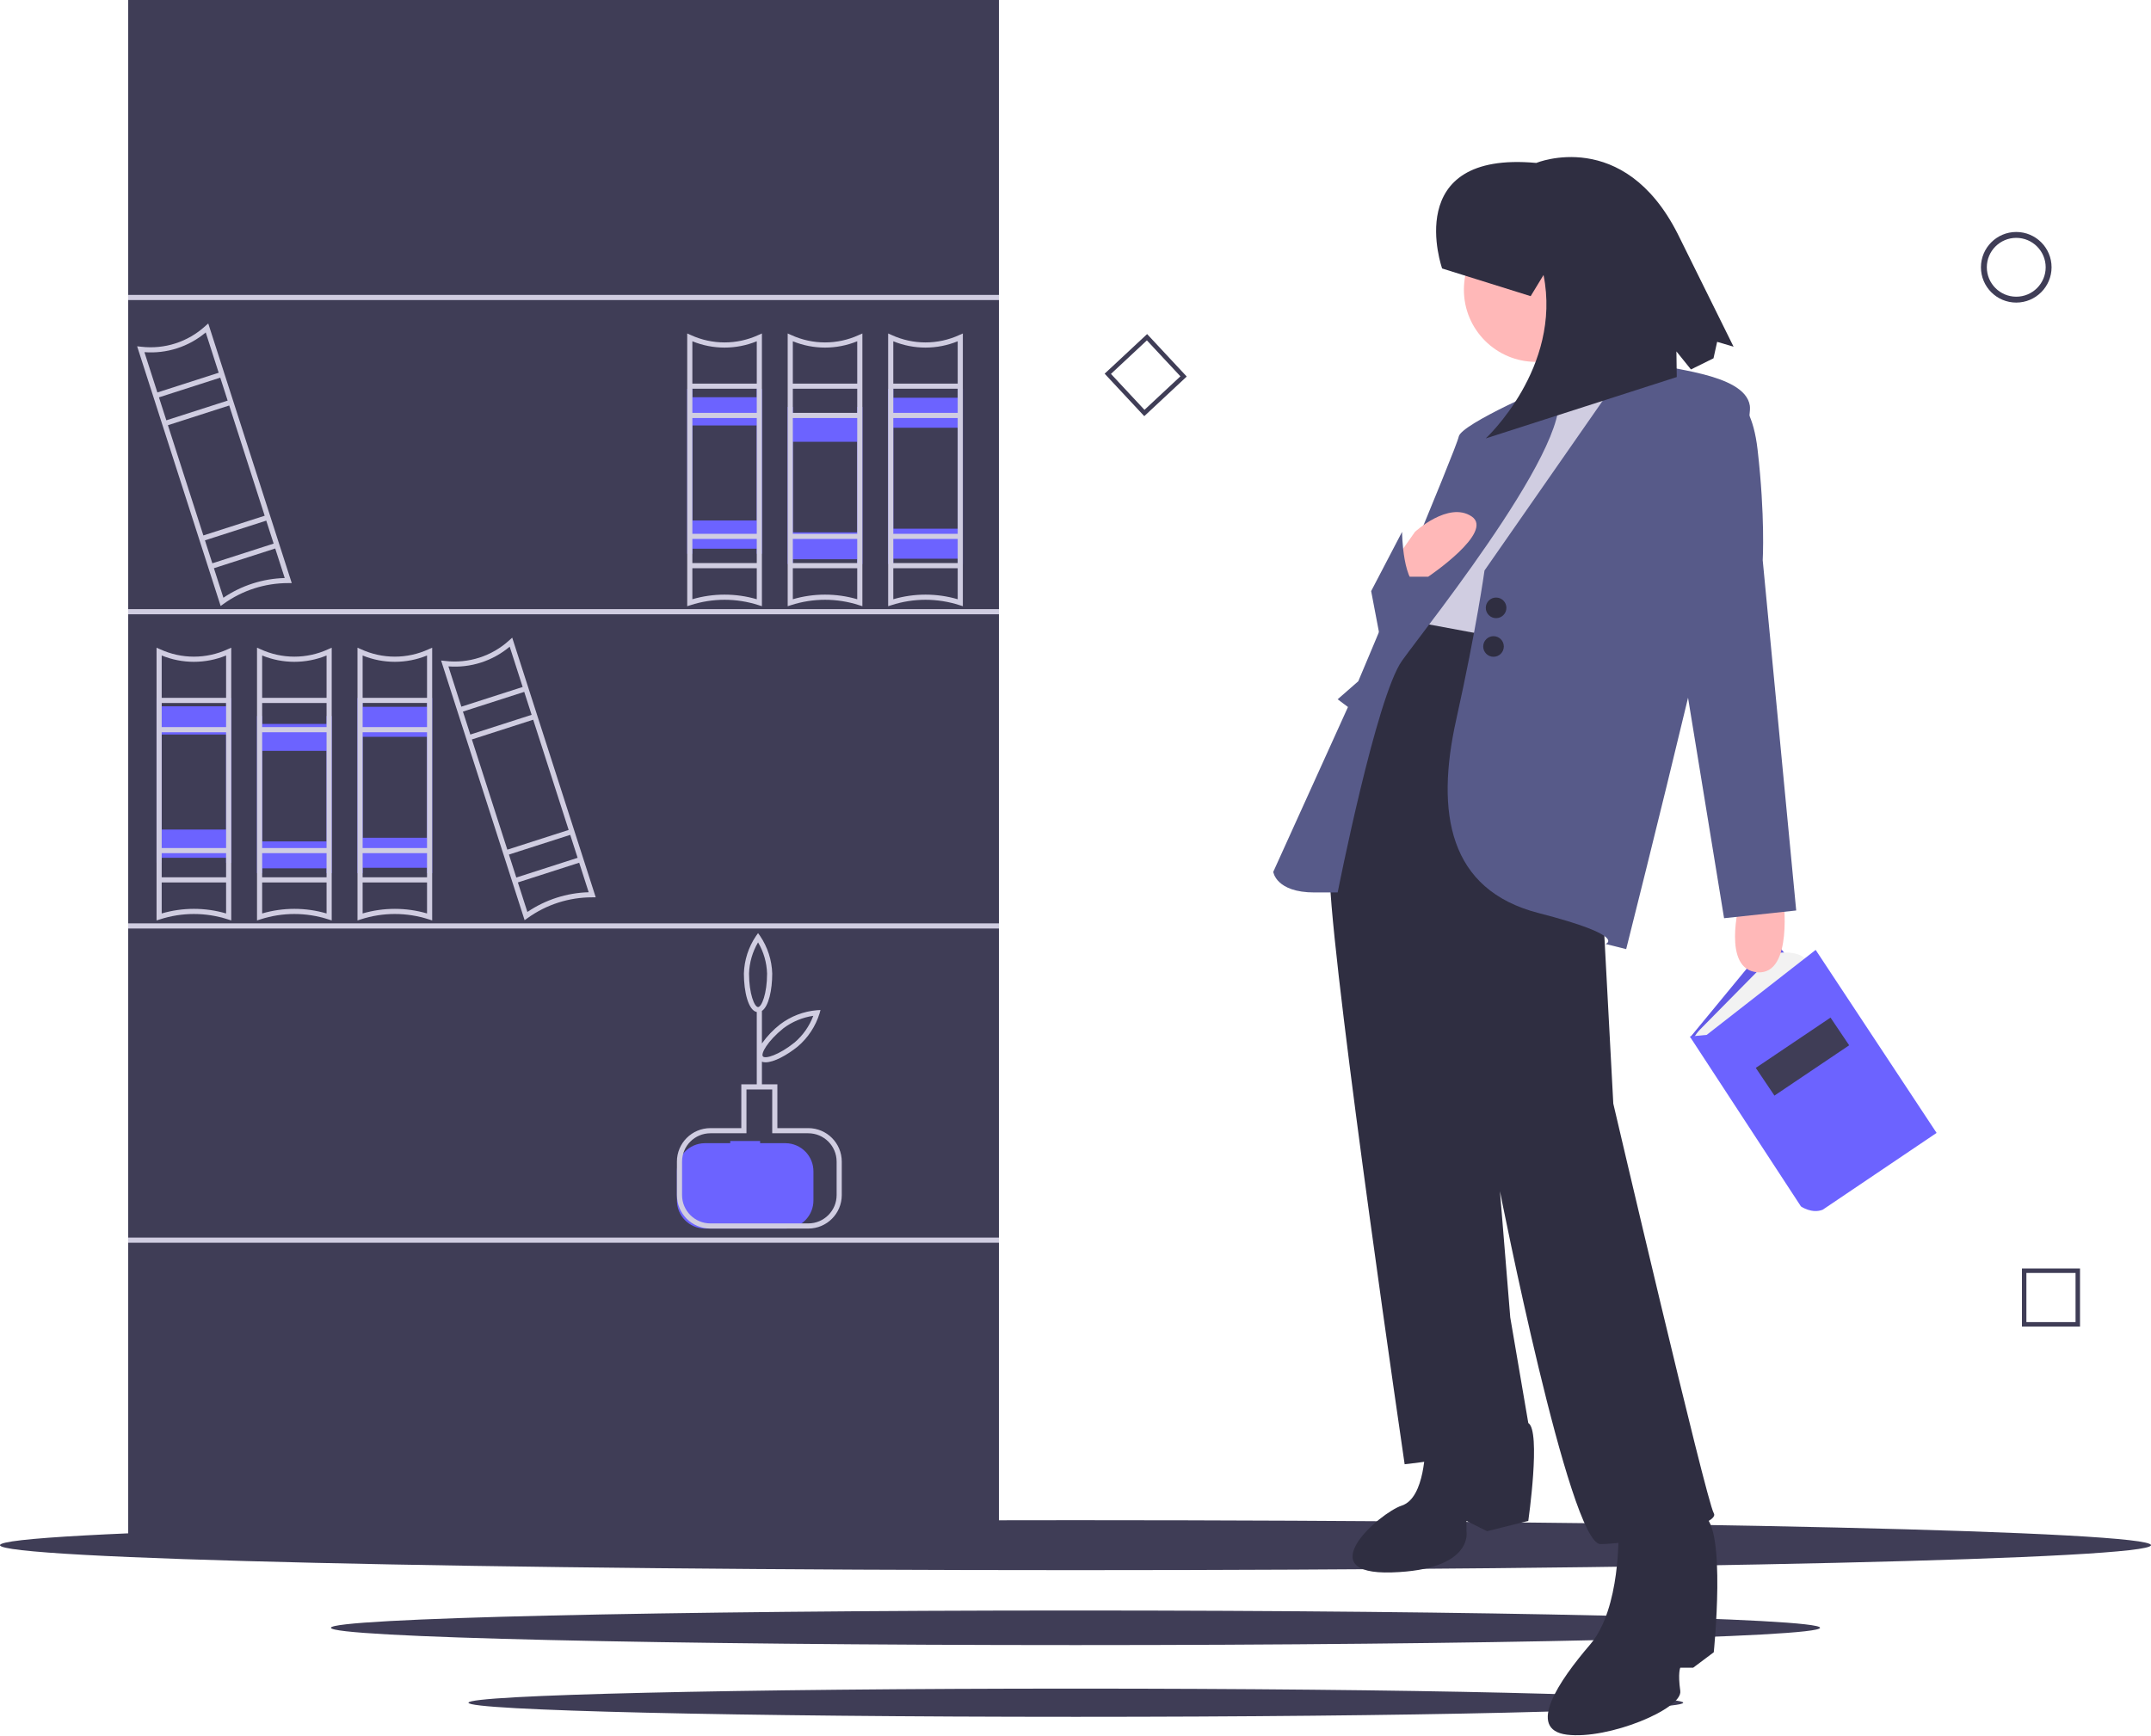
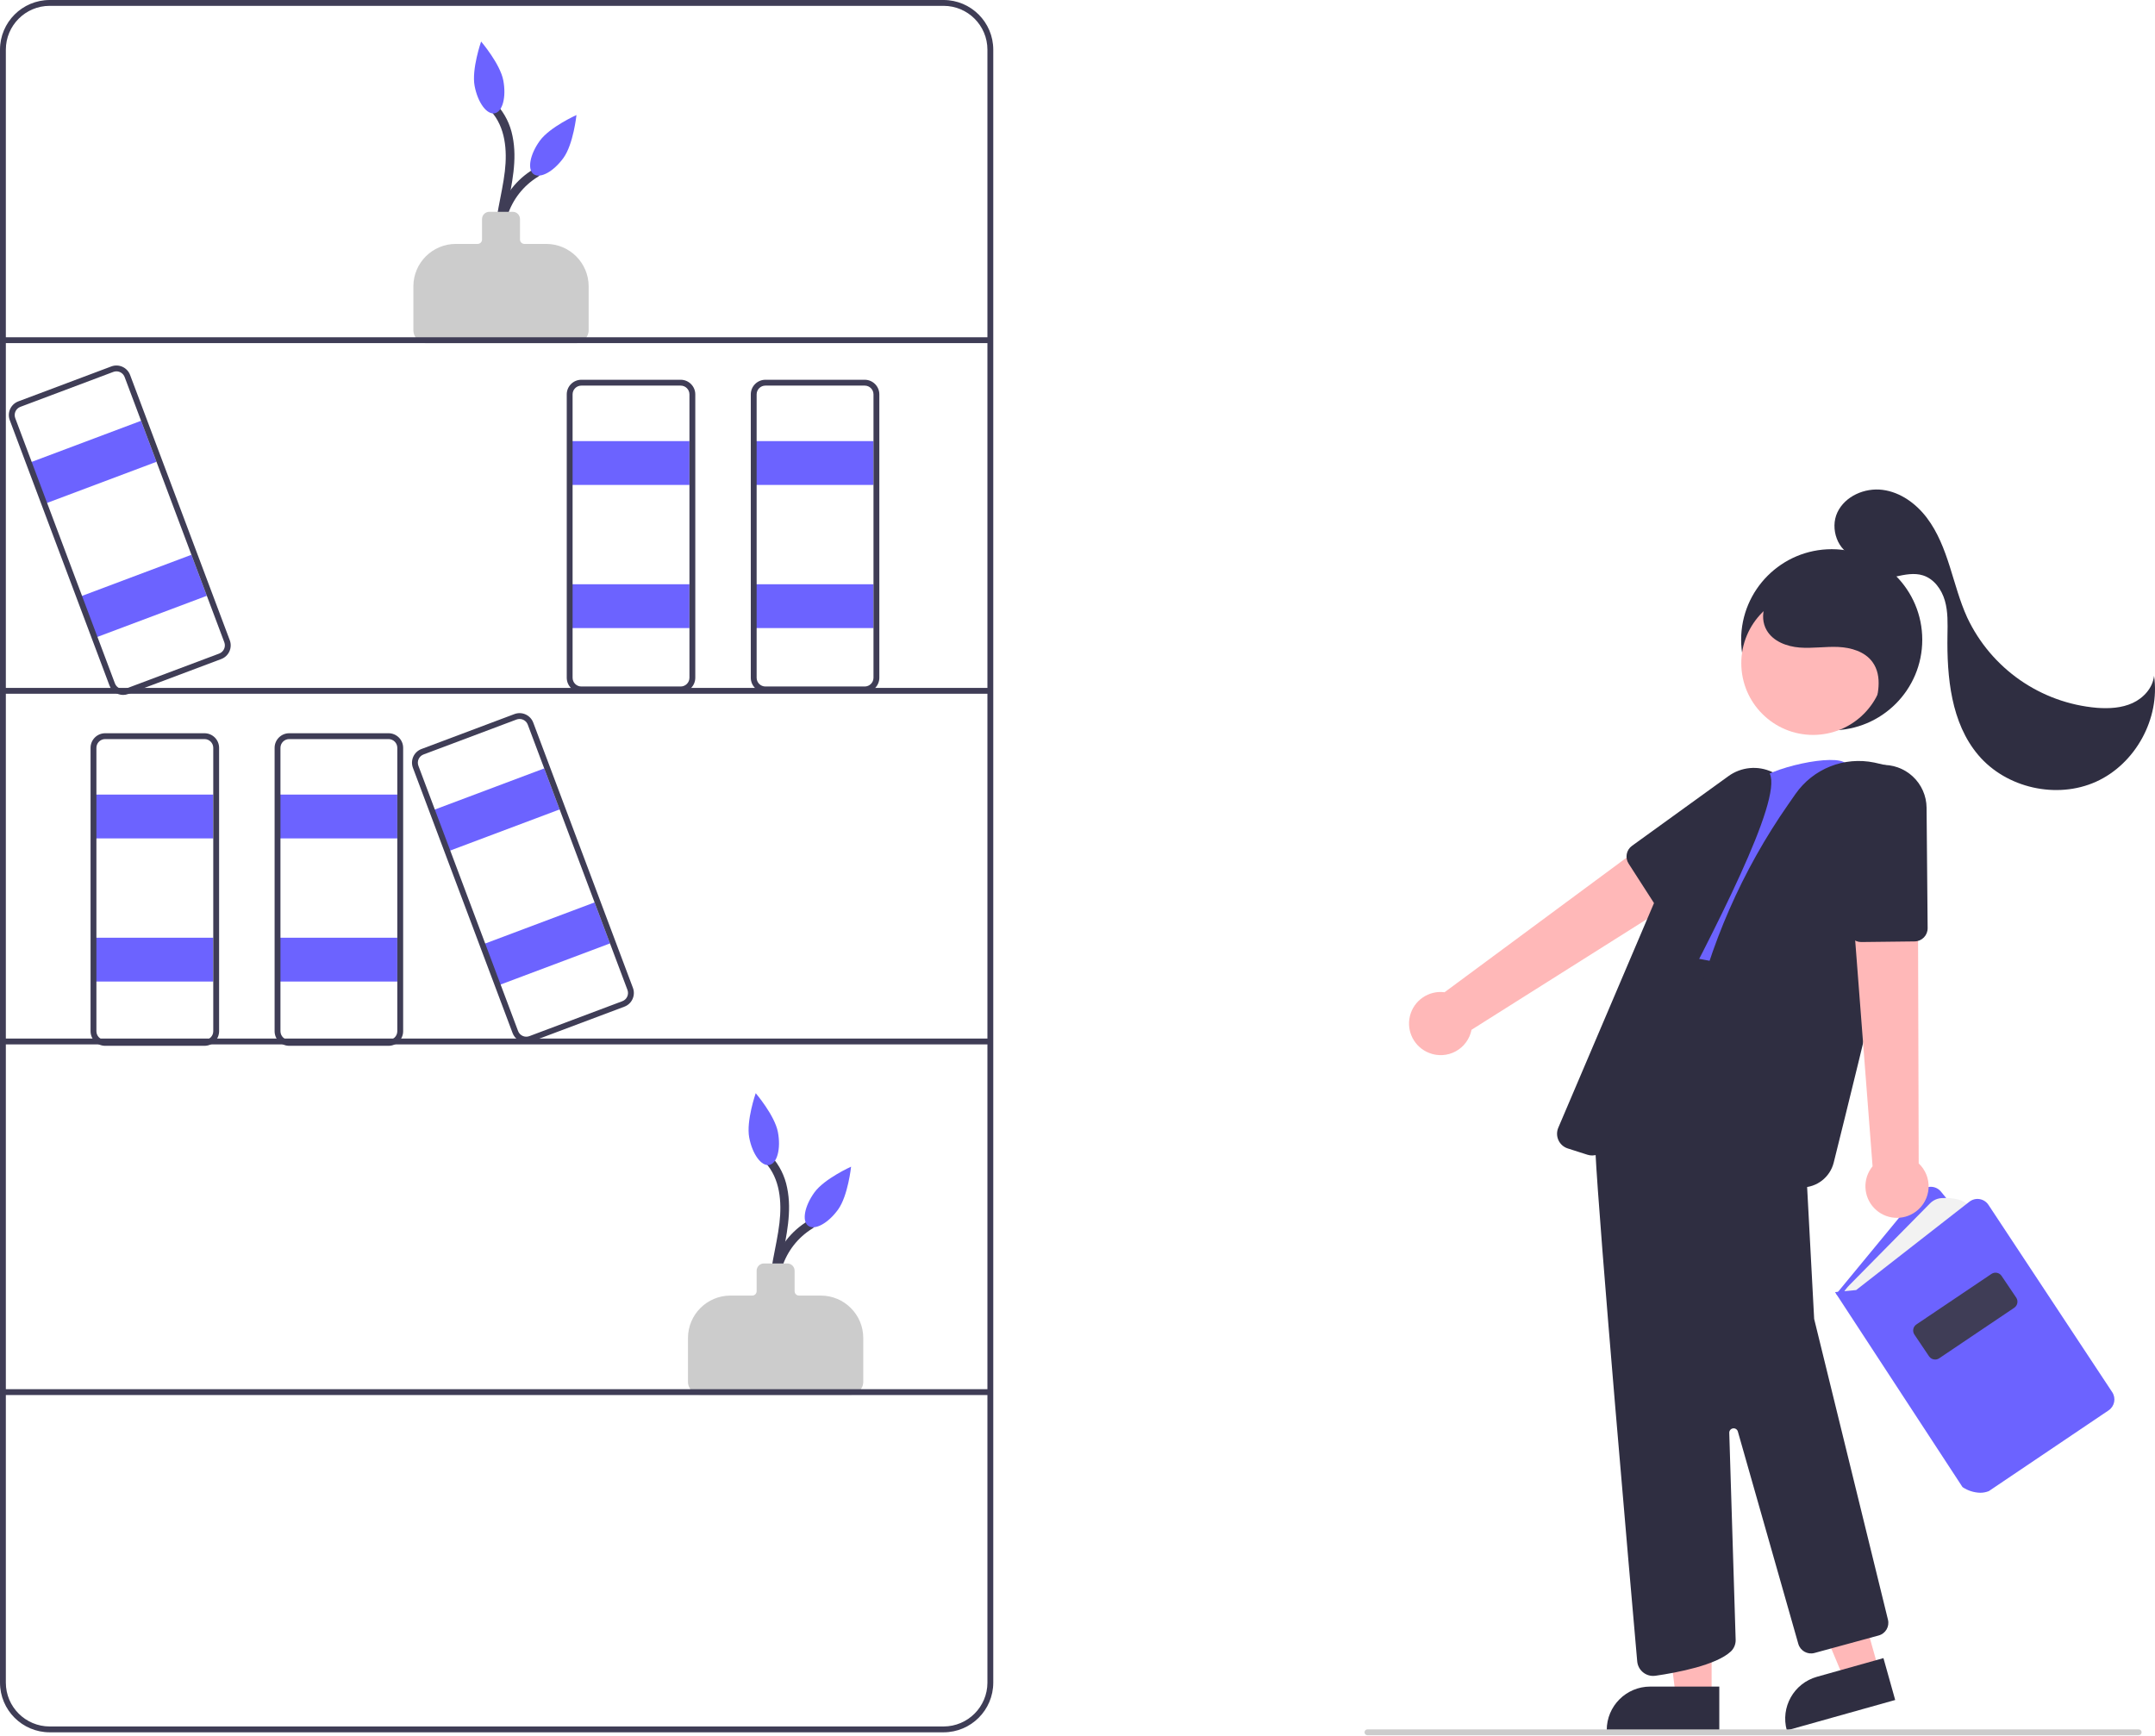
- <svg xmlns="http://www.w3.org/2000/svg" id="b9a78677-c6ff-4166-85e2-4e2750d12f14" data-name="Layer 1" width="835" height="673.722" viewBox="0 0 835 673.722">
-   <rect x="49.771" width="338" height="597" fill="#3f3d56" />
-   <ellipse cx="417.5" cy="599.922" rx="417.5" ry="9.697" fill="#3f3d56" />
-   <ellipse cx="417.5" cy="631.997" rx="289.038" ry="6.714" fill="#3f3d56" />
-   <ellipse cx="417.632" cy="661.089" rx="235.781" ry="5.477" fill="#3f3d56" />
-   <rect x="49.771" y="114.5" width="338" height="2" fill="#d0cde1" />
-   <rect x="49.771" y="236.5" width="338" height="2" fill="#d0cde1" />
-   <rect x="49.771" y="358.5" width="338" height="2" fill="#d0cde1" />
-   <rect x="49.771" y="480.5" width="338" height="2" fill="#d0cde1" />
-   <path d="M387.298,379.246l-0.0 0L381.339,360.715l-1.146,1.016A31.398,31.398,0,0,1,355.255,369.75l-1.523-.157,5.959,18.531-0.0 0,4.09,12.719 0-0,13.763,42.797-0.0 0,4.09,12.718h0l4.518,14.048,1.113-.792a42.84,42.84,0,0,1,25.128-8.08l1.366-.006L409.242,447.481l0-0-4.09-12.719-0.0 0-13.763-42.797 0-0Zm-30.735-7.379a33.034,33.034,0,0,0,23.8-7.653l5.031,15.645-23.8,7.653Zm5.644,17.549,23.799-7.653,2.866,8.91-23.799,7.654Zm48.817,70.143a44.634,44.634,0,0,0-23.8,7.653l-3.687-11.466,23.8-7.653Zm-4.299-13.369-23.799,7.653-2.866-8.911,23.799-7.653ZM403.247,435.374l-23.8,7.653L365.685,400.23l23.8-7.654Z" transform="translate(-182.5 -113.1391)" fill="#d0cde1" />
-   <path d="M269.298,257.246l-0.0 0L263.339,238.715l-1.146,1.016A31.398,31.398,0,0,1,237.255,247.75l-1.523-.157,5.959,18.531-0.0 0,4.09,12.719 0-0,13.763,42.797-0.0 0,4.09,12.719 0-0,4.517,14.047,1.113-.792a42.84,42.84,0,0,1,25.128-8.081l1.366-.005L291.241,325.481l0-0-4.09-12.719-0.0 0-13.763-42.797 0-0Zm-30.735-7.379a33.023,33.023,0,0,0,23.8-7.653l5.031,15.645-23.8,7.653Zm5.644,17.549,23.799-7.653,2.866,8.91-23.799,7.654Zm48.817,70.143a44.64,44.64,0,0,0-23.8,7.653l-3.687-11.465,23.8-7.653Zm-4.299-13.369-23.799,7.653-2.866-8.911,23.799-7.653ZM285.247,313.374l-23.8,7.653L247.685,278.23l23.8-7.654Z" transform="translate(-182.5 -113.1391)" fill="#d0cde1" />
-   <path d="M965.192,230.618A13.707,13.707,0,1,1,978.899,216.912,13.722,13.722,0,0,1,965.192,230.618Zm0-25.129a11.422,11.422,0,1,0,11.422,11.422A11.435,11.435,0,0,0,965.192,205.489Z" transform="translate(-182.5 -113.1391)" fill="#3f3d56" />
-   <path d="M989.945,628.182H967.396V605.633h22.549Zm-20.814-1.735H988.21V607.368H969.13Z" transform="translate(-182.5 -113.1391)" fill="#3f3d56" />
-   <path d="M626.691,274.713l-15.38-16.489,16.489-15.38,15.38,16.489Zm-12.929-16.404,13.014,13.953L640.729,259.248l-13.014-13.953Z" transform="translate(-182.5 -113.1391)" fill="#3f3d56" />
-   <polygon points="687.908 364.153 656.188 402.64 703.133 458.044 734.43 421.249 687.908 364.153" fill="#6c63ff" />
-   <polygon points="687.908 364.153 656.188 402.64 703.133 458.044 734.43 421.249 687.908 364.153" opacity="0.1" />
-   <path d="M839.957,516.202h0a15.942,15.942,0,0,1,2.586-3.453l29.134-29.536s10.15-1.692,12.265,3.383L846.724,517.048Z" transform="translate(-182.5 -113.1391)" fill="#f2f2f2" />
-   <path d="M838.476,515.568l43.139,65.977s4.229,2.961,8.459,1.269l44.196-29.817-46.946-71.053-42.293,32.989Z" transform="translate(-182.5 -113.1391)" fill="#6c63ff" />
-   <rect x="864.722" y="516.886" width="34.971" height="12.967" transform="translate(-324.392 468.7592) rotate(-33.94952)" fill="#3f3d56" />
-   <path d="M874.771,461.639s4,30-10,29-7-27-7-27Z" transform="translate(-182.5 -113.1391)" fill="#ffb8b8" />
-   <path d="M764.771,353.639l-17-2v-2l-16-2s-35,66-33,108,29,226,29,226,42-4,48-16l-7-41-4-49s27,137,39,137,47-7,44-12-39-159-39-159l-4-75-9-110Z" transform="translate(-182.5 -113.1391)" fill="#2f2e41" />
-   <circle cx="596.271" cy="112.5" r="28" fill="#ffb8b8" />
-   <path d="M779.771,244.639s11,25,3,36,43-18,43-18-25-24-26-35Z" transform="translate(-182.5 -113.1391)" fill="#ffb8b8" />
-   <path d="M825.771,258.639s-26,16-47,10l-52,85,86,16,19-108Z" transform="translate(-182.5 -113.1391)" fill="#d0cde1" />
-   <path d="M813.771,255.639s4-5,9-2,37,4,39,17-48,211-48,211l-8-2s9-3-26-12-40-39-32-75,11-58,11-58Z" transform="translate(-182.5 -113.1391)" fill="#575a89" />
-   <path d="M785.066,262.547s-35.295,15.093-36.295,20.093-39,95-39,95l-8,7,4,3-29,64s1,8,16,8h9s15-76,25-90S801.361,275.454,785.066,262.547Z" transform="translate(-182.5 -113.1391)" fill="#575a89" />
-   <path d="M848.771,265.639s13-4,16,22,2,43,2,43l13,136-28,3-25-153Z" transform="translate(-182.5 -113.1391)" fill="#575a89" />
-   <path d="M735.771,674.639s0,20-9,23-36,27-4,26,29-16,29-16v-4l8,4,16-4s5-35,0-38S735.771,674.639,735.771,674.639Z" transform="translate(-182.5 -113.1391)" fill="#2f2e41" />
-   <path d="M810.771,707.639s1,30-11,44-25,33-9,35,45-10,44-17,0-9,0-9h5l8-6s5-49-4-53S810.771,707.639,810.771,707.639Z" transform="translate(-182.5 -113.1391)" fill="#2f2e41" />
-   <path d="M724.771,329.639l7-10s13-12,22-6-16.847,23.403-16.847,23.403H729.702l-2.931,2.002Z" transform="translate(-182.5 -113.1391)" fill="#ffb8b8" />
-   <circle cx="580.771" cy="236" r="4" fill="#2f2e41" />
-   <circle cx="579.771" cy="251" r="4" fill="#2f2e41" />
-   <path d="M714.771,342.639l12-23s.146,21.242,7.573,21.621l-15.573,22.379Z" transform="translate(-182.5 -113.1391)" fill="#575a89" />
-   <path d="M742.32,217.374s-16.173-45.819,36.546-40.976c0,0,33.892-14.05,54.94,27.598l21.65,43.746-6.377-1.882-1.412,6.39-8.749,4.33-5.647-7.008.134,9.955-74.16,23.828s29.631-27.361,22.444-63.452l-4.998,8.22Z" transform="translate(-182.5 -113.1391)" fill="#2f2e41" />
-   <path d="M498.271,568.039v11.05a10.921,10.921,0,0,1-10.766,11.05H456.036a10.921,10.921,0,0,1-10.766-11.05v-11.05a10.921,10.921,0,0,1,10.766-11.05h9.938v-.85h11.594v.85h9.938A10.921,10.921,0,0,1,498.271,568.039Z" transform="translate(-182.5 -113.1391)" fill="#6c63ff" />
-   <path d="M496.271,551.139h-12v-17h-6v-8.78a4.169,4.169,0,0,0,1.41.23c3.22,0,8.23-2.69,12.54-6.17a27.587,27.587,0,0,0,8.42-12.79l.37-1.35-1.39.08a27.511,27.511,0,0,0-14.3,5.5,34.911,34.911,0,0,0-7.05,7.41v-12.63c2.63-1.77,4-8.16,4-14.5a27.505,27.505,0,0,0-4.69-14.58l-.81-1.13-.81,1.13a27.505,27.505,0,0,0-4.69,14.58c0,7.1,1.72,14.27,5,14.93v28.07h-6v17h-12a13.012,13.012,0,0,0-13,13v13a13.012,13.012,0,0,0,13,13h38a13.012,13.012,0,0,0,13-13v-13A13.012,13.012,0,0,0,496.271,551.139Zm-9.7-38.73a25.454,25.454,0,0,1,11.64-4.87,25.336,25.336,0,0,1-7.24,10.33c-6.09,4.9-11.45,6.51-12.32,5.42C477.771,522.209,480.491,517.319,486.571,512.409Zm-13.3-21.27a25.402,25.402,0,0,1,3.5-12.12,25.327,25.327,0,0,1,3.5,12.12c0,7.82-2.11,13-3.5,13S473.271,498.959,473.271,491.139Zm34,86a11.007,11.007,0,0,1-11,11h-38a11.007,11.007,0,0,1-11-11v-13a11.007,11.007,0,0,1,11-11h14v-17h10v17h14a11.007,11.007,0,0,1,11,11Z" transform="translate(-182.5 -113.1391)" fill="#d0cde1" />
-   <path d="M348.271,384.139v3.426h-25v-3.426h-2v68h2v-2.084h25v2.084h2v-68Zm0,54.269h-25V399.212h25Z" transform="translate(-182.5 -113.1391)" fill="#6c63ff" />
-   <path d="M309.271,391.139v3.073h-25v-3.073h-2v61h2V450.27h25v1.869h2v-61Zm0,48.683h-25v-35.161h25Z" transform="translate(-182.5 -113.1391)" fill="#6c63ff" />
-   <path d="M270.271,384.139v3.225h-25v-3.225h-2v64h2v-1.961h25v1.961h2v-64Zm0,51.077h-25V398.326h25Z" transform="translate(-182.5 -113.1391)" fill="#6c63ff" />
-   <path d="M554.271,264.139v3.426h-25v-3.426h-2v68h2v-2.084h25v2.084h2v-68Zm0,54.269h-25V279.212h25Z" transform="translate(-182.5 -113.1391)" fill="#6c63ff" />
-   <path d="M515.271,271.139v3.073h-25v-3.073h-2v61h2V330.27h25v1.869h2v-61Zm0,48.683h-25v-35.161h25Z" transform="translate(-182.5 -113.1391)" fill="#6c63ff" />
-   <path d="M476.271,264.139v3.225h-25v-3.225h-2v64h2v-1.961h25v1.961h2v-64Zm0,51.077h-25V278.326h25Z" transform="translate(-182.5 -113.1391)" fill="#6c63ff" />
-   <path d="M348.871,365.219a31.382,31.382,0,0,1-26.2,0l-1.4-.61v105.9l1.3-.42a42.826,42.826,0,0,1,26.4,0l1.3.42v-105.9Zm-25.6,77.17v-44.96h25v44.96Zm25,2v9.36h-25v-9.36Zm-25-48.96v-9.36h25v9.36Zm25,72.36a44.781,44.781,0,0,0-25,0v-12.04h25Zm0-83.72h-25v-16.43a33.082,33.082,0,0,0,25,0Z" transform="translate(-182.5 -113.1391)" fill="#d0cde1" />
-   <path d="M309.968,470.092l1.302.413V364.608l-1.402.616a31.391,31.391,0,0,1-26.195,0l-1.402-.616V470.505l1.302-.413A42.823,42.823,0,0,1,309.968,470.092Zm-.698-16.343h-25v-9.36h25Zm0-58.316h-25v-9.36h25Zm-25-27.794a33.058,33.058,0,0,0,25,0v16.434h-25Zm0,29.794h25v44.956h-25Zm0,58.316h25v12.043a44.633,44.633,0,0,0-25,0Z" transform="translate(-182.5 -113.1391)" fill="#d0cde1" />
-   <path d="M270.968,470.092l1.302.413V364.608l-1.402.616a31.391,31.391,0,0,1-26.195,0l-1.402-.616V470.505l1.302-.413A42.823,42.823,0,0,1,270.968,470.092Zm-.698-16.343h-25v-9.36h25Zm0-58.316h-25v-9.36h25Zm-25-27.794a33.058,33.058,0,0,0,25,0v16.434h-25Zm0,29.794h25v44.956h-25Zm0,58.316h25v12.043a44.633,44.633,0,0,0-25,0Z" transform="translate(-182.5 -113.1391)" fill="#d0cde1" />
-   <path d="M476.968,348.092l1.302.413V242.608l-1.402.616a31.391,31.391,0,0,1-26.195,0l-1.402-.616V348.505l1.302-.413A42.837,42.837,0,0,1,476.968,348.092Zm-.698-16.343h-25v-9.36h25Zm0-58.316h-25v-9.36h25Zm-25-27.794a33.058,33.058,0,0,0,25,0v16.434h-25Zm0,29.794h25v44.956h-25Zm0,58.316h25v12.043a44.644,44.644,0,0,0-25,0Z" transform="translate(-182.5 -113.1391)" fill="#d0cde1" />
-   <path d="M515.968,348.092l1.302.413V242.608l-1.402.616a31.391,31.391,0,0,1-26.195,0l-1.402-.616V348.505l1.302-.413A42.837,42.837,0,0,1,515.968,348.092Zm-.698-16.343h-25v-9.36h25Zm0-58.316h-25v-9.36h25Zm-25-27.794a33.058,33.058,0,0,0,25,0v16.434h-25Zm0,29.794h25v44.956h-25Zm0,58.316h25v12.043a44.644,44.644,0,0,0-25,0Z" transform="translate(-182.5 -113.1391)" fill="#d0cde1" />
-   <path d="M554.968,348.092l1.303.413V242.608l-1.402.616a31.391,31.391,0,0,1-26.195,0l-1.402-.616V348.505l1.302-.413A42.836,42.836,0,0,1,554.968,348.092Zm-.697-16.343h-25v-9.36h25Zm0-58.316h-25v-9.36h25Zm-25-27.794a33.058,33.058,0,0,0,25,0v16.434h-25Zm0,29.794h25v44.956h-25Zm0,70.359v-12.043h25v12.043a44.644,44.644,0,0,0-25,0Z" transform="translate(-182.5 -113.1391)" fill="#d0cde1" />
+ <svg xmlns="http://www.w3.org/2000/svg" id="a53c9c1f-c8ff-4f29-808e-e460db4e56d6" data-name="Layer 1" width="737.666" height="594" viewBox="0 0 737.666 594">
+   <path d="M499.593,603.574a24.3,24.3,0,0,1,9.743-30.085c1.647-1.002.141-3.597-1.514-2.59A27.008,27.008,0,0,0,497.003,605.088c.757,1.77,3.342.243,2.59-1.514Z" transform="translate(-231.1672 -153)" fill="#3f3d56" />
+   <path d="M500.452,607.609c-4.046-7.168-3.094-15.747-1.639-23.499,1.519-8.092,3.511-16.309,1.788-24.539a22.527,22.527,0,0,0-5.353-10.734c-1.311-1.423-3.428.702-2.121,2.121,5.089,5.527,5.679,13.545,4.853,20.665-.974,8.399-3.733,16.583-3.39,25.117a27.202,27.202,0,0,0,3.272,12.382,1.501,1.501,0,0,0,2.59-1.514Z" transform="translate(-231.1672 -153)" fill="#3f3d56" />
+   <path d="M522.167,630.5h-51a4.505,4.505,0,0,1-4.5-4.5V611.02A14.536,14.536,0,0,1,481.187,596.5h7.48a1.502,1.502,0,0,0,1.5-1.5v-7a2.503,2.503,0,0,1,2.5-2.5h8a2.503,2.503,0,0,1,2.5,2.5v7a1.502,1.502,0,0,0,1.5,1.5h7.48a14.536,14.536,0,0,1,14.52,14.52V626A4.505,4.505,0,0,1,522.167,630.5Z" transform="translate(-231.1672 -153)" fill="#ccc" />
+   <path d="M497.451,540.54c1.074,5.699-.256,10.733-2.969,11.244s-5.784-3.694-6.858-9.393,2.229-15.175,2.229-15.175S496.377,534.841,497.451,540.54Z" transform="translate(-231.1672 -153)" fill="#6c63ff" />
+   <path d="M518.045,567.052c-3.4,4.697-7.97,7.193-10.207,5.573s-1.294-6.74,2.107-11.437,12.553-8.814,12.553-8.814S521.445,562.355,518.045,567.052Z" transform="translate(-231.1672 -153)" fill="#6c63ff" />
+   <path d="M405.593,243.574a24.3,24.3,0,0,1,9.743-30.085c1.647-1.002.141-3.597-1.514-2.59A27.008,27.008,0,0,0,403.003,245.088c.757,1.77,3.342.243,2.59-1.514Z" transform="translate(-231.1672 -153)" fill="#3f3d56" />
+   <path d="M406.452,247.609c-4.046-7.168-3.094-15.747-1.639-23.499,1.519-8.092,3.511-16.309,1.788-24.539a22.527,22.527,0,0,0-5.353-10.734c-1.311-1.423-3.428.702-2.121,2.121,5.089,5.527,5.679,13.545,4.853,20.665-.974,8.399-3.733,16.583-3.39,25.117a27.202,27.202,0,0,0,3.272,12.382,1.501,1.501,0,0,0,2.59-1.514Z" transform="translate(-231.1672 -153)" fill="#3f3d56" />
+   <path d="M428.167,270.5h-51a4.505,4.505,0,0,1-4.5-4.5V251.02A14.536,14.536,0,0,1,387.187,236.5h7.48a1.502,1.502,0,0,0,1.5-1.5v-7a2.503,2.503,0,0,1,2.5-2.5h8a2.503,2.503,0,0,1,2.5,2.5v7a1.502,1.502,0,0,0,1.5,1.5h7.48a14.536,14.536,0,0,1,14.52,14.52V266A4.505,4.505,0,0,1,428.167,270.5Z" transform="translate(-231.1672 -153)" fill="#ccc" />
+   <path d="M403.451,180.54c1.074,5.699-.256,10.733-2.969,11.244s-5.784-3.694-6.858-9.393,2.229-15.175,2.229-15.175S402.377,174.841,403.451,180.54Z" transform="translate(-231.1672 -153)" fill="#6c63ff" />
+   <path d="M424.045,207.052c-3.4,4.697-7.97,7.193-10.207,5.573s-1.294-6.74,2.107-11.437,12.553-8.814,12.553-8.814S427.445,202.355,424.045,207.052Z" transform="translate(-231.1672 -153)" fill="#6c63ff" />
+   <rect x="32" y="272" width="41" height="15" fill="#6c63ff" />
+   <rect x="32" y="321" width="41" height="15" fill="#6c63ff" />
+   <path d="M554.167,746h-306a17.019,17.019,0,0,1-17-17V170a17.019,17.019,0,0,1,17-17h306a17.019,17.019,0,0,1,17,17V729A17.019,17.019,0,0,1,554.167,746Zm-306-591a15.017,15.017,0,0,0-15,15V729a15.017,15.017,0,0,0,15,15h306a15.017,15.017,0,0,0,15-15V170a15.017,15.017,0,0,0-15-15Z" transform="translate(-231.1672 -153)" fill="#3f3d56" />
+   <rect x="1" y="115.453" width="338" height="2" fill="#3f3d56" />
+   <rect x="1" y="235.484" width="338" height="2" fill="#3f3d56" />
+   <rect x="1" y="355.516" width="338" height="2" fill="#3f3d56" />
+   <rect x="1" y="475.547" width="338" height="2" fill="#3f3d56" />
+   <path d="M301.167,511h-34a5.006,5.006,0,0,1-5-5V409a5.006,5.006,0,0,1,5-5h34a5.006,5.006,0,0,1,5,5v97A5.006,5.006,0,0,1,301.167,511Zm-34-105a3.003,3.003,0,0,0-3,3v97a3.003,3.003,0,0,0,3,3h34a3.003,3.003,0,0,0,3-3V409a3.003,3.003,0,0,0-3-3Z" transform="translate(-231.1672 -153)" fill="#3f3d56" />
+   <rect x="95" y="272" width="41" height="15" fill="#6c63ff" />
+   <rect x="95" y="321" width="41" height="15" fill="#6c63ff" />
+   <path d="M364.167,511h-34a5.006,5.006,0,0,1-5-5V409a5.006,5.006,0,0,1,5-5h34a5.006,5.006,0,0,1,5,5v97A5.006,5.006,0,0,1,364.167,511Zm-34-105a3.003,3.003,0,0,0-3,3v97a3.003,3.003,0,0,0,3,3h34a3.003,3.003,0,0,0,3-3V409a3.003,3.003,0,0,0-3-3Z" transform="translate(-231.1672 -153)" fill="#3f3d56" />
+   <rect x="195" y="151" width="41" height="15" fill="#6c63ff" />
+   <rect x="195" y="200" width="41" height="15" fill="#6c63ff" />
+   <path d="M464.167,390h-34a5.006,5.006,0,0,1-5-5V288a5.006,5.006,0,0,1,5-5h34a5.006,5.006,0,0,1,5,5v97A5.006,5.006,0,0,1,464.167,390Zm-34-105a3.003,3.003,0,0,0-3,3v97a3.003,3.003,0,0,0,3,3h34a3.003,3.003,0,0,0,3-3V288a3.003,3.003,0,0,0-3-3Z" transform="translate(-231.1672 -153)" fill="#3f3d56" />
+   <rect x="258" y="151" width="41" height="15" fill="#6c63ff" />
+   <rect x="258" y="200" width="41" height="15" fill="#6c63ff" />
+   <path d="M527.167,390h-34a5.006,5.006,0,0,1-5-5V288a5.006,5.006,0,0,1,5-5h34a5.006,5.006,0,0,1,5,5v97A5.006,5.006,0,0,1,527.167,390Zm-34-105a3.003,3.003,0,0,0-3,3v97a3.003,3.003,0,0,0,3,3h34a3.003,3.003,0,0,0,3-3V288a3.003,3.003,0,0,0-3-3Z" transform="translate(-231.1672 -153)" fill="#3f3d56" />
+   <rect x="380.405" y="422.774" width="41" height="15" transform="translate(-356.897 15.51816) rotate(-20.59468)" fill="#6c63ff" />
+   <rect x="397.641" y="468.642" width="41" height="15" transform="translate(-371.9299 24.51236) rotate(-20.59468)" fill="#6c63ff" />
+   <path d="M411.311,509.883a5.009,5.009,0,0,1-4.678-3.244L372.513,415.838a5.006,5.006,0,0,1,2.922-6.439l31.827-11.959a4.999,4.999,0,0,1,6.439,2.922l34.12,90.801a5.006,5.006,0,0,1-2.922,6.439h-0l-31.827,11.959A4.996,4.996,0,0,1,411.311,509.883Zm-2.289-110.765a3.006,3.006,0,0,0-1.057.193L376.138,411.271a3.004,3.004,0,0,0-1.753,3.864l34.12,90.801a3,3,0,0,0,3.864,1.753L444.196,495.729a3.004,3.004,0,0,0,1.753-3.864l-34.12-90.801a3.006,3.006,0,0,0-2.807-1.946Z" transform="translate(-231.1672 -153)" fill="#3f3d56" />
+   <rect x="242.405" y="303.774" width="41" height="15" transform="translate(-323.8574 -40.62902) rotate(-20.59468)" fill="#6c63ff" />
+   <rect x="259.641" y="349.642" width="41" height="15" transform="translate(-338.8904 -31.63483) rotate(-20.59468)" fill="#6c63ff" />
+   <path d="M273.311,390.883a5.009,5.009,0,0,1-4.678-3.244L234.513,296.838a5.006,5.006,0,0,1,2.922-6.439l31.827-11.959a4.999,4.999,0,0,1,6.439,2.922l34.12,90.801a5.006,5.006,0,0,1-2.922,6.439h-0l-31.827,11.959A4.996,4.996,0,0,1,273.311,390.883Zm-2.289-110.765a3.006,3.006,0,0,0-1.057.193L238.138,292.271a3.004,3.004,0,0,0-1.753,3.864l34.12,90.801a3,3,0,0,0,3.864,1.753L306.196,376.729a3.004,3.004,0,0,0,1.753-3.864l-34.12-90.801a3.006,3.006,0,0,0-2.807-1.946Z" transform="translate(-231.1672 -153)" fill="#3f3d56" />
+   <circle cx="627" cy="219" r="31" fill="#2f2e41" />
+   <path d="M720.448,513.471a10.743,10.743,0,0,0,14.424-7.956l85.237-53.778-15.514-17.467-78.943,58.391a10.801,10.801,0,0,0-5.203,20.811Z" transform="translate(-231.1672 -153)" fill="#ffb8b8" />
+   <path d="M802.313,466.034a4.504,4.504,0,0,1-3.793-2.063l-9.871-15.339a4.501,4.501,0,0,1,1.148-6.082l33.03-23.873a14.789,14.789,0,1,1,16.63,24.445l-34.729,22.205A4.466,4.466,0,0,1,802.313,466.034Z" transform="translate(-231.1672 -153)" fill="#2f2e41" />
+   <polygon points="585.894 580.85 573.635 580.849 567.802 533.561 585.897 533.562 585.894 580.85" fill="#ffb8b8" />
+   <path d="M564.877,577.346h23.644a0,0,0,0,1,0,0v14.887a0,0,0,0,1,0,0H549.991a0,0,0,0,1,0,0v0A14.887,14.887,0,0,1,564.877,577.346Z" fill="#2f2e41" />
+   <polygon points="643.128 571.684 631.324 574.998 612.926 531.047 630.347 526.156 643.128 571.684" fill="#ffb8b8" />
+   <path d="M854.962,725.532h23.644a0,0,0,0,1,0,0v14.887a0,0,0,0,1,0,0H840.076a0,0,0,0,1,0,0v0A14.887,14.887,0,0,1,854.962,725.532Z" transform="translate(-397.2878 106.5326) rotate(-15.68037)" fill="#2f2e41" />
+   <path d="M907.327,652.113l-47.596-56.171,28.881-35.044a4.5,4.5,0,0,1,6.961.021l43.702,53.634Z" transform="translate(-231.1672 -153)" fill="#6c63ff" />
+   <path d="M861.651,596.36h0a15.942,15.942,0,0,1,2.586-3.453l27.567-27.948a6.134,6.134,0,0,1,4.076-1.83c3.15-.149,8.316.17,9.756,3.625l-37.218,30.451Z" transform="translate(-231.1672 -153)" fill="#f2f2f2" />
+   <path d="M908.981,663.999a11.431,11.431,0,0,1-5.958-1.887l-.132-.136-43.592-66.669,7.233-.699,38.767-30.238a4.5,4.5,0,0,1,6.522,1.067l42.376,64.138a4.513,4.513,0,0,1-1.238,6.211l-41.006,27.65A7.949,7.949,0,0,1,908.981,663.999Z" transform="translate(-231.1672 -153)" fill="#6c63ff" />
+   <path d="M893.564,618.394a2.499,2.499,0,0,1-2.077-1.103l-5.008-7.438a2.504,2.504,0,0,1,.678-3.471l25.691-17.296a2.505,2.505,0,0,1,3.47.678l5.008,7.438a2.504,2.504,0,0,1-.678,3.471l-25.691,17.296A2.491,2.491,0,0,1,893.564,618.394Z" transform="translate(-231.1672 -153)" fill="#3f3d56" />
+   <path d="M797.029,726.698a5.479,5.479,0,0,1-5.439-5.004c-2.182-24.785-13.127-149.7-14.328-174.927-1.334-28.029,21.993-72.371,22.229-72.815l.161-.305,11.53,1.44v1.341l10.974,1.291,21.238,2.056,6.08,74.318,2.688,50.402L877.423,707.439a4.476,4.476,0,0,1-3.186,5.414l-21.983,5.995a4.519,4.519,0,0,1-5.512-3.109l-20.698-72.707a1.5,1.5,0,0,0-2.942.457l2.189,70.896a5.343,5.343,0,0,1-1.617,3.912c-5.039,4.732-18.354,7.259-25.841,8.344A5.579,5.579,0,0,1,797.029,726.698Z" transform="translate(-231.1672 -153)" fill="#2f2e41" />
+   <path d="M863.086,414.392c-3.488-3.636-26.473,1.361-31.576,6.718l-34.936,57.106,57.778,10.749L867.117,416.408Z" transform="translate(-231.1672 -153)" fill="#6c63ff" />
+   <path d="M847.942,559.479a11.248,11.248,0,0,1-3.657-.609c-3.357-1.151-7.471-2.356-12.228-3.579-20.834-5.357-28.189-22.51-21.862-50.98l.16-.723A210.734,210.734,0,0,1,843.311,428.325l2.45-3.52a26.398,26.398,0,0,1,27.045-10.756c9.374,1.934,14.407,4.735,14.96,8.328,1.085,7.05-19.854,92.27-28.907,128.582a11.235,11.235,0,0,1-10.918,8.52Z" transform="translate(-231.1672 -153)" fill="#2f2e41" />
+   <path d="M776.171,548.539a5.283,5.283,0,0,1-1.605-.25l-6.753-2.16a5.269,5.269,0,0,1-3.24-7.082L800.404,454.943a78.693,78.693,0,0,1,34.124-37.827h0a1.841,1.841,0,0,1,1.461-.137,1.657,1.657,0,0,1,1.005.892c4.214,9.271-18.722,53.144-37.152,88.396-9.437,18.051-17.587,33.641-18.515,38.086a5.263,5.263,0,0,1-5.156,4.187Z" transform="translate(-231.1672 -153)" fill="#2f2e41" />
+   <path d="M887.026,567.703a10.743,10.743,0,0,0,.921-16.447l-.285-100.784-23.04,3.866,7.536,97.902A10.801,10.801,0,0,0,887.026,567.703Z" transform="translate(-231.1672 -153)" fill="#ffb8b8" />
+   <path d="M868.266,475.477a4.499,4.499,0,0,1-4.489-4.203l-2.68-40.666A14.807,14.807,0,0,1,874.882,414.877a14.79,14.79,0,0,1,15.761,14.626l.364,41.22a4.509,4.509,0,0,1-4.447,4.54l-18.239.214Z" transform="translate(-231.1672 -153)" fill="#2f2e41" />
+   <circle cx="620.614" cy="227.016" r="24.561" fill="#ffb8b8" />
+   <path d="M872.203,397.202c1.832-5.83,3.514-12.703-.112-17.623-2.612-3.545-7.302-4.917-11.701-5.113s-8.81.549-13.199.2-9.028-2.081-11.258-5.878c-2.891-4.923-.442-11.704,4.206-15.02s10.788-3.778,16.445-3.006a35.477,35.477,0,0,1,19.292,8.63c5.258,4.853,8.685,11.848,8.533,19.002s-4.165,14.278-10.559,17.49" transform="translate(-231.1672 -153)" fill="#2f2e41" />
+   <path d="M866.079,343.534c-5.88-1.811-8.592-9.585-5.962-15.147s9.351-8.475,15.454-7.7,11.481,4.69,15.191,9.599,5.947,10.759,7.812,16.622,3.416,11.853,5.963,17.453a54.168,54.168,0,0,0,44.45,30.943c4.129.299,8.414.085,12.177-1.641s6.919-5.205,7.34-9.324c2.142,14.629-6.369,30.176-19.846,36.255s-30.765,2.168-40.313-9.12c-9.331-11.031-10.776-26.606-10.552-41.052.062-3.962.208-7.998-.887-11.806s-3.685-7.429-7.458-8.638c-3.044-.976-6.341-.272-9.462.419s-6.435,1.358-9.457.315-5.455-4.479-4.237-7.435" transform="translate(-231.1672 -153)" fill="#2f2e41" />
+   <path d="M963.25,747h-264a1,1,0,1,1,0-2h264a1,1,0,0,1,0,2Z" transform="translate(-231.1672 -153)" fill="#ccc" />
</svg>
